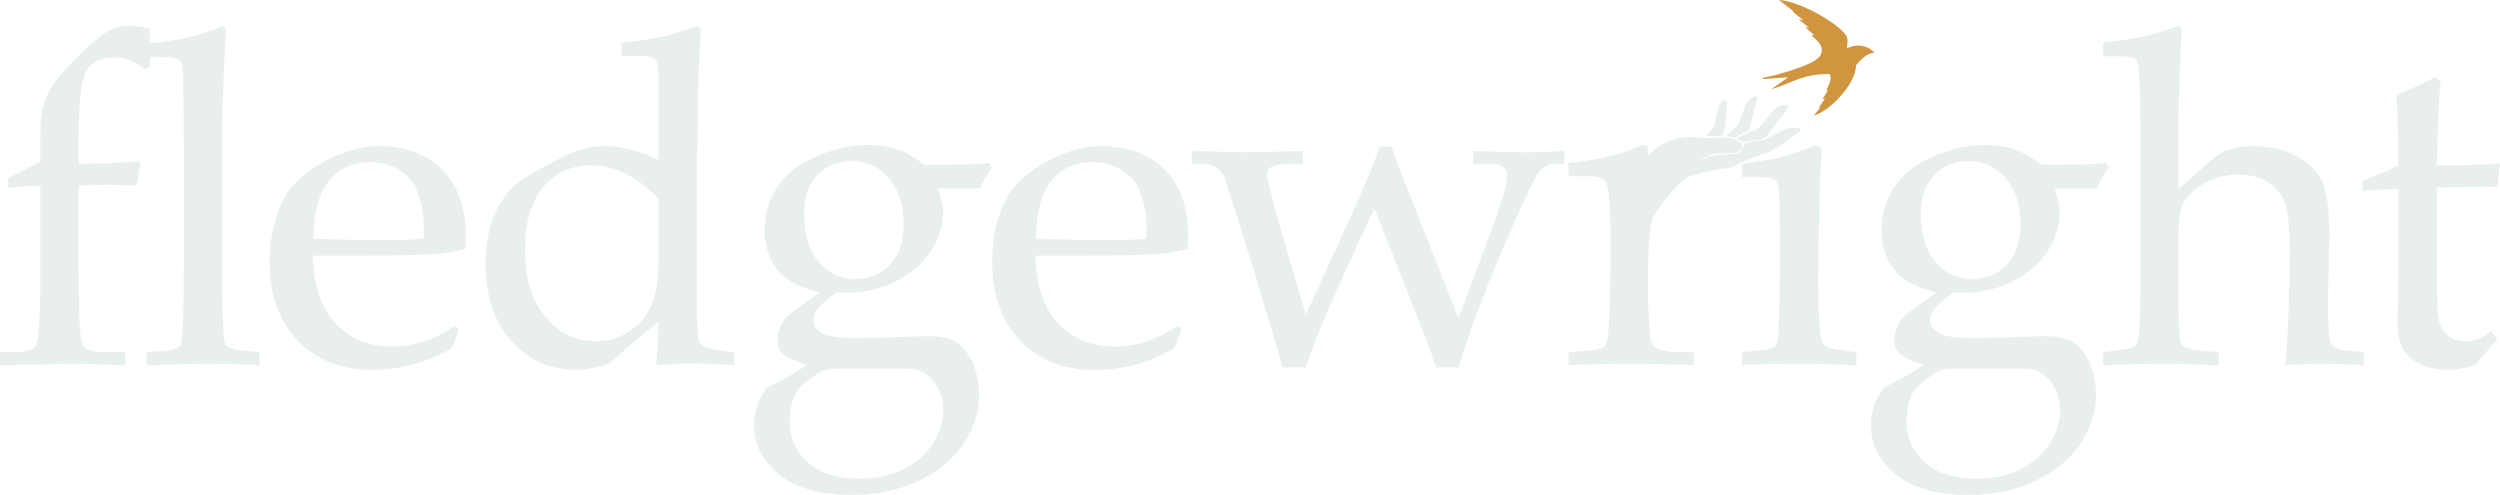
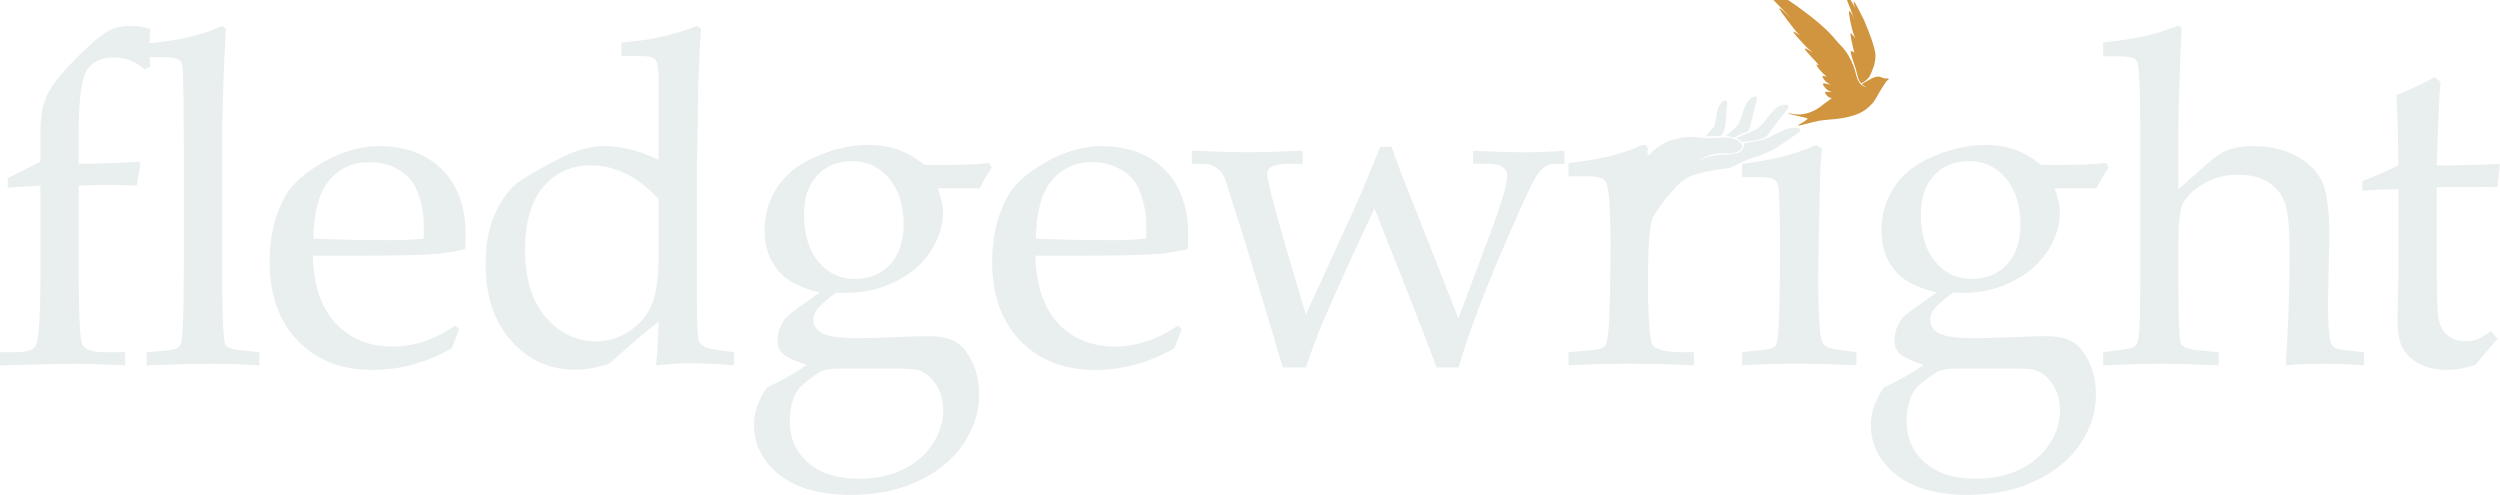
<svg xmlns="http://www.w3.org/2000/svg" version="1.1" viewBox="0 0 915.26 181.15">
  <path fill-rule="evenodd" fill="#E9EFEE" d="M82.39,125.95c-.72-2.27-1.08-11.87-1.08-28.8v-42.67c0-13.12.47-27.78,1.41-43.99l-1.41-1c-6.67,3.16-15.54,5.28-26.59,6.36.03-1.47.11-3.23.23-5.28-2.66-.72-5.07-1.08-7.24-1.08-3.27,0-5.99.64-8.15,1.91-3.27,1.89-7.85,5.9-13.72,12.06-4.44,4.6-7.39,8.59-8.86,11.97s-2.2,7.76-2.2,13.14v10.56c-4.04,2.14-8.02,4.17-11.95,6.09v3.46l11.95-.75v32.29c0,15.11-.53,23.82-1.58,26.15-.78,1.72-3.32,2.57-7.64,2.57H0v4.81l26.28-.58c3.94,0,10.45.19,19.54.58v-4.81h-7.3c-4.65,0-7.43-.91-8.34-2.74-.91-1.83-1.37-10.49-1.37-25.98v-32.29c4.87-.17,8.55-.25,11.04-.25l10.21.25,1.33-7.97-.58-.83c-5.7.5-13.03.78-22,.83v-11.06c0-12.26.98-19.96,2.95-23.13,1.96-3.16,5.27-4.74,9.92-4.74,4.2,0,7.94,1.44,11.21,4.32l2.08-.91c-.07-1.28-.13-2.44-.17-3.49h5.69c2.82,0,4.68.44,5.56,1.33.61.61.91,2.27.91,4.98l.25,10.87.08,15.94v42.42c0,17.49-.36,27.31-1.08,29.47-.44,1.33-2.24,2.13-5.4,2.41l-7.14.58v4.81c9.87-.39,17.85-.58,23.95-.58,5.49,0,11.26.19,17.3.58v-4.81l-7.06-.75c-3.27-.33-5.09-1.08-5.48-2.24ZM138.63,53.49c-6.47,0-13.14,1.91-20,5.73-6.86,3.82-11.57,7.97-14.11,12.45-3.87,6.81-5.81,14.86-5.81,24.16,0,12.17,3.44,21.82,10.33,28.93,6.89,7.11,15.95,10.67,27.18,10.67,5.15,0,10.15-.66,15.02-1.99,4.87-1.33,9.6-3.32,14.19-5.98l2.66-6.97-1.41-1.25c-3.76,2.55-7.54,4.46-11.36,5.73-3.81,1.27-7.65,1.91-11.52,1.91-8.62,0-15.58-2.82-20.89-8.47-5.3-5.64-8.09-13.92-8.37-24.82h20.72c10.5,0,18.7-.22,24.62-.66,3.32-.28,6.8-.86,10.44-1.74l.17-4.9c0-10.35-2.86-18.4-8.59-24.16-5.73-5.75-13.49-8.63-23.28-8.63ZM155.15,87.35c-3.87.39-7.89.58-12.04.58-10.35,0-19.81-.19-28.39-.58.11-9.57,2.02-16.63,5.73-21.17,3.71-4.54,8.66-6.81,14.86-6.81,3.98,0,7.5.9,10.54,2.7,3.04,1.8,5.17,4.05,6.39,6.77,1.94,4.37,2.91,8.99,2.91,13.86v4.65ZM255.97,125.2c-.55-1.05-.83-6.2-.83-15.45v-49.59l.17-7.14.33-22.1c.28-7.97.61-14.78,1-20.43l-1.5-1c-8.55,3.39-17.76,5.4-27.64,6.06v4.98h7.14c2.77,0,4.54.44,5.31,1.33.77.89,1.16,3.08,1.16,6.57v30.11c-3.54-1.71-6.98-2.99-10.32-3.82-3.34-.83-6.59-1.25-9.74-1.25-4.64,0-9.7,1.36-15.17,4.07-7.13,3.6-12.38,6.57-15.75,8.92-3.37,2.35-6.27,6.13-8.7,11.33-2.43,5.2-3.65,11.48-3.65,18.84,0,11.79,3.15,21.2,9.45,28.22,6.3,7.03,14.12,10.54,23.46,10.54,3.59,0,7.74-.77,12.43-2.32,7.29-6.56,13.29-11.65,17.99-15.29-.22,6.89-.53,12.2-.91,15.95,6.05-.5,9.55-.75,10.49-.75,5.22,0,11.24.25,18.06.75v-4.81l-5.89-.75c-3.76-.5-6.06-1.5-6.89-2.99ZM241.11,93.12c0,8.42-.86,14.6-2.57,18.54-1.71,3.94-4.42,7.13-8.12,9.6-3.7,2.47-7.76,3.7-12.18,3.7-7.24,0-13.38-2.95-18.44-8.85-5.06-5.9-7.58-14.03-7.58-24.39s2.21-17.94,6.63-23.23c4.42-5.29,10.25-7.94,17.48-7.94,4.47,0,8.77,1.03,12.89,3.08,4.12,2.05,8.08,5.13,11.89,9.23v20.28ZM345.42,60.38h-6.97c-3.32-2.66-6.57-4.54-9.75-5.64-3.18-1.11-6.88-1.66-11.08-1.66-6.64,0-13.53,1.69-20.67,5.07-5.59,2.66-9.82,6.29-12.7,10.89-2.88,4.6-4.32,9.7-4.32,15.3,0,6.37,1.94,11.61,5.81,15.71,2.93,3.05,7.71,5.4,14.35,7.07l-8.04,5.71c-2.93,1.99-4.75,3.67-5.47,5.05-1.27,2.26-1.91,4.55-1.91,6.87,0,1.93.65,3.52,1.95,4.76,1.3,1.24,4.22,2.61,8.75,4.1-3.93,2.77-8.77,5.51-14.52,8.22-3.21,4.59-4.81,9.13-4.81,13.61,0,7.25,3.07,13.35,9.21,18.3,6.14,4.95,14.91,7.43,26.31,7.43,9.35,0,17.62-1.72,24.82-5.15,7.19-3.44,12.67-7.99,16.44-13.67,3.76-5.68,5.64-11.62,5.64-17.83,0-4.43-.83-8.41-2.49-11.93-1.66-3.52-3.65-5.98-5.98-7.4-2.32-1.41-5.67-2.12-10.04-2.12-3.04,0-7.97.16-14.78.47-4.76.19-8.41.28-10.96.28-6.64,0-11.04-.61-13.2-1.82-2.16-1.21-3.24-2.86-3.24-4.96,0-1.27.48-2.56,1.45-3.88s3.27-3.33,6.91-6.03l3.9.08c6.42,0,12.4-1.4,17.94-4.2,5.54-2.8,9.8-6.49,12.79-11.06,2.99-4.58,4.48-9.33,4.48-14.27,0-2.27-.64-5.19-1.91-8.74h15.36c1.27-2.62,2.74-5.14,4.4-7.54l-.91-1.76c-3.98.5-9.57.75-16.77.75ZM300.08,136.25c1.44-.89,4.12-1.33,8.04-1.33h19.4c4.53,0,7.43.19,8.7.58,2.49.78,4.63,2.52,6.42,5.24,1.8,2.72,2.69,5.88,2.69,9.48,0,4.21-1.29,8.3-3.85,12.27-2.57,3.96-6.17,7.08-10.82,9.36-4.64,2.27-10.03,3.41-16.16,3.41-7.96,0-14.17-1.97-18.65-5.91-4.48-3.94-6.71-8.93-6.71-14.97,0-4.38.83-8.01,2.49-10.9.99-1.83,3.81-4.24,8.45-7.24ZM325.86,96.84c-3.3,3.53-7.61,5.29-12.94,5.29s-9.75-2.1-13.27-6.29-5.28-9.99-5.28-17.37c0-6.11,1.62-10.89,4.87-14.33,3.25-3.44,7.53-5.17,12.85-5.17s9.84,2.11,13.39,6.33c3.55,4.22,5.33,9.81,5.33,16.75,0,6.33-1.65,11.26-4.95,14.79ZM403.15,53.49c-6.47,0-13.14,1.91-20,5.73-6.86,3.82-11.57,7.97-14.11,12.45-3.87,6.81-5.81,14.86-5.81,24.16,0,12.17,3.44,21.82,10.33,28.93,6.89,7.11,15.95,10.67,27.18,10.67,5.15,0,10.15-.66,15.02-1.99,4.87-1.33,9.6-3.32,14.19-5.98l2.66-6.97-1.41-1.25c-3.76,2.55-7.54,4.46-11.36,5.73-3.81,1.27-7.65,1.91-11.52,1.91-8.62,0-15.58-2.82-20.89-8.47-5.3-5.64-8.09-13.92-8.37-24.82h20.72c10.5,0,18.7-.22,24.62-.66,3.32-.28,6.8-.86,10.44-1.74l.17-4.9c0-10.35-2.86-18.4-8.59-24.16-5.73-5.75-13.49-8.63-23.28-8.63ZM419.67,87.35c-3.87.39-7.89.58-12.04.58-10.35,0-19.81-.19-28.39-.58.11-9.57,2.02-16.63,5.73-21.17,3.71-4.54,8.66-6.81,14.86-6.81,3.98,0,7.5.9,10.54,2.7,3.04,1.8,5.17,4.05,6.39,6.77,1.94,4.37,2.91,8.99,2.91,13.86v4.65ZM539.34,55.15v4.81h5.48c2.38,0,4.14.39,5.27,1.16,1.13.77,1.7,1.8,1.7,3.07,0,.83-.14,1.94-.42,3.32-.72,3.37-2.3,8.4-4.73,15.09l-12.7,33.97-17.1-43.41c-2.55-6.2-5.01-12.67-7.39-19.42h-4.15c-3.49,8.75-6.58,16.16-9.3,22.25l-17.93,39.19c-9.45-31.56-14.17-48.69-14.17-51.4,0-1.22.5-2.1,1.49-2.65,1.27-.77,3.62-1.16,7.06-1.16h4.48v-4.81c-8.96.39-15.75.58-20.34.58s-11.46-.19-20.27-.58v4.81h4.15c1.83,0,3.44.48,4.86,1.45,1.41.97,2.48,2.36,3.2,4.19l5.31,16.67c5.86,18.85,11.12,36.26,15.77,52.24h8.47c2.04-6.07,4.14-11.65,6.3-16.73,4.81-11.26,11.08-25.09,18.82-41.48l10.56,26.66c5.6,14.13,9.64,24.65,12.14,31.55h8.05c3.65-12.11,8.74-25.81,15.27-41.13,7.8-18.35,12.56-28.51,14.28-30.47,1.71-1.96,3.54-2.94,5.48-2.94h3.74v-4.81c-4.54.39-9.24.58-14.11.58-5.59,0-12.01-.19-19.25-.58ZM668,126.45c-.83-.77-1.36-2.16-1.58-4.15-.5-5.09-.75-11.23-.75-18.43,0-7.69.19-19.62.58-35.78.11-4.98.36-9.55.75-13.7l-1.99-1.25c-5.04,1.97-9.15,3.36-12.33,4.18-3.18.82-8.15,1.72-14.9,2.71v4.81h6.23c2.99,0,4.91.36,5.77,1.08.86.72,1.34,1.94,1.45,3.66.28,4.66.42,11.29.42,19.89,0,12.37-.14,22.08-.42,29.13-.17,4.55-.57,7.23-1.2,8.03-.64.8-2.34,1.32-5.1,1.54l-7.14.75v4.81c6.64-.39,13.23-.58,19.76-.58s14,.19,22.08.58v-4.81l-5.64-.75c-3.15-.39-5.15-.97-5.98-1.74ZM771.98,61.39l-.91-1.76c-3.98.5-9.57.75-16.77.75h-6.97c-3.32-2.66-6.57-4.54-9.75-5.64-3.18-1.11-6.88-1.66-11.08-1.66-6.64,0-13.53,1.69-20.67,5.07-5.59,2.66-9.82,6.29-12.7,10.89-2.88,4.6-4.32,9.7-4.32,15.3,0,6.37,1.94,11.61,5.81,15.71,2.93,3.05,7.71,5.4,14.35,7.07l-8.04,5.71c-2.93,1.99-4.75,3.67-5.47,5.05-1.27,2.26-1.91,4.55-1.91,6.87,0,1.93.65,3.52,1.95,4.76,1.3,1.24,4.22,2.61,8.75,4.1-3.93,2.77-8.77,5.51-14.52,8.22-3.21,4.59-4.81,9.13-4.81,13.61,0,7.25,3.07,13.35,9.21,18.3,6.14,4.95,14.91,7.43,26.31,7.43,9.35,0,17.62-1.72,24.82-5.15,7.19-3.44,12.67-7.99,16.44-13.67,3.76-5.68,5.64-11.62,5.64-17.83,0-4.43-.83-8.41-2.49-11.93-1.66-3.52-3.65-5.98-5.98-7.4-2.32-1.41-5.67-2.12-10.04-2.12-3.04,0-7.97.16-14.78.47-4.76.19-8.41.28-10.96.28-6.64,0-11.04-.61-13.2-1.82-2.16-1.21-3.24-2.86-3.24-4.96,0-1.27.48-2.56,1.45-3.88.97-1.32,3.27-3.33,6.91-6.03l3.9.08c6.42,0,12.4-1.4,17.94-4.2,5.54-2.8,9.8-6.49,12.79-11.06,2.99-4.58,4.48-9.33,4.48-14.27,0-2.27-.64-5.19-1.91-8.74h15.36c1.27-2.62,2.74-5.14,4.4-7.54ZM708.96,136.25c1.44-.89,4.12-1.33,8.04-1.33h19.4c4.53,0,7.43.19,8.7.58,2.49.78,4.63,2.52,6.42,5.24,1.8,2.72,2.69,5.88,2.69,9.48,0,4.21-1.29,8.3-3.85,12.27-2.57,3.96-6.18,7.08-10.82,9.36-4.64,2.27-10.03,3.41-16.16,3.41-7.96,0-14.17-1.97-18.65-5.91-4.48-3.94-6.71-8.93-6.71-14.97,0-4.38.83-8.01,2.49-10.9.99-1.83,3.81-4.24,8.45-7.24ZM734.74,96.84c-3.3,3.53-7.61,5.29-12.94,5.29s-9.75-2.1-13.27-6.29c-3.52-4.19-5.28-9.99-5.28-17.37,0-6.11,1.62-10.89,4.87-14.33,3.25-3.44,7.53-5.17,12.85-5.17s9.84,2.11,13.39,6.33c3.55,4.22,5.33,9.81,5.33,16.75,0,6.33-1.65,11.26-4.95,14.79ZM854.32,126.95c-.75-.66-1.2-1.66-1.37-2.99-.44-3.21-.66-7.58-.66-13.12l.5-24.57c0-9.24-.87-15.78-2.61-19.63-1.74-3.85-4.87-7-9.38-9.46-4.51-2.46-9.84-3.69-15.98-3.69-3.49,0-6.46.44-8.92,1.33-2.46.89-4.97,2.52-7.51,4.9l-10.87,9.55v-22.22c0-4.15.14-9.98.42-17.49l.5-14.92.25-3.4c0-1.16-.44-1.74-1.33-1.74l-6.81,2.32c-5.15,1.61-12.01,2.85-20.59,3.74v5.06h5.73c3.98,0,6.23.61,6.72,1.82.77,1.77,1.16,10.04,1.16,24.8v55.99c0,10.4-.19,17.09-.58,20.07-.28,1.88-.83,3.08-1.66,3.61-.83.53-2.88.98-6.14,1.37l-5.23.66v4.81c8.85-.39,16.02-.58,21.5-.58s12.2.19,20.83.58v-4.81l-7.22-.66c-3.82-.33-6.03-1.19-6.64-2.57-.61-1.38-.91-8.66-.91-21.83v-14.44c0-7.69.5-12.56,1.49-14.61,1.44-2.88,4.04-5.41,7.8-7.6,3.76-2.19,7.94-3.28,12.53-3.28s8.19.94,11.12,2.82c2.93,1.88,4.97,4.43,6.1,7.64,1.13,3.21,1.7,9.33,1.7,18.34,0,13.45-.5,27.12-1.49,41.01,4.32-.39,8.66-.58,13.03-.58,5.09,0,10.32.19,15.69.58v-4.81l-6.31-.66c-2.49-.22-4.11-.66-4.86-1.33ZM895,68.51l15.94-.08,3.4.08.91-8.55-6.64.33c-4.26.17-9.77.25-16.52.25.5-16.1.97-26.31,1.41-30.63l-2.17-1.66c-2.84,1.66-7.48,3.85-13.93,6.56.39,9.24.61,17.82.66,25.73-4.04,1.99-8.44,3.9-13.2,5.73v3.57c4.54-.39,8.94-.58,13.2-.58v31.54l-.33,16.02c0,4.76.64,8.32,1.92,10.67,1.28,2.35,3.34,4.26,6.17,5.73,2.84,1.47,6.31,2.2,10.42,2.2,1.56,0,3.17-.17,4.84-.5s3.39-.8,5.17-1.41l8.09-9.48-2.41-2.89c-1.49,1.27-3,2.23-4.52,2.86-1.52.64-3.09.95-4.69.95-2.6,0-4.75-.66-6.43-1.99-1.69-1.33-2.81-3.19-3.36-5.57-.55-2.38-.83-7.81-.83-16.29v-32.59h2.91Z" />
  <path fill-rule="evenodd" fill="#E9EFEE" d="M634.9,50.37c.77-.41,1.53-.82,2.3-1.23.86-.34,1.71-.68,2.57-1.02,1.05-.84,1.86-5.57,2.14-6.81.43-1.87,1.51-5.18,1.4-5.56-.12-.38-.27-.29-.4-.44-4.21.01-4.86,7.3-6.57,10.43-1.47,1.34-2.95,2.68-4.42,4.02.99.2,1.99.4,2.98.6ZM635.63,50.54c.71.46,1.43.92,2.14,1.38,1.64.07,7.5-.84,8.76-1.73,1.74-2.31,3.47-4.62,5.21-6.93,1.09-1.18,3.18-3.89,3.05-4.29-.13-.4-.39-.38-.58-.58-5.05-.64-6.92,5.98-11.26,9.05-2.44,1.03-4.88,2.07-7.32,3.1ZM658.62,46.97c-4.82-1.14-8.62,2.74-12.9,4.15-2.35.45-4.71.9-7.06,1.34-.34.1-.03,2.75-2.15,3.42-4.5,1.43-9.82-.03-14,2.91-.08-.02-.16-.04-.24-.06,1.65-1.26,3.4-1.98,5.23-2.36,2.77-.58,7.12.6,9.69-1.51.29-.24.48-.73.56-1.09.08-.53-.19-1.1-.63-1.58-2.21-2.4-7.75-1.81-9.74-1.63-3.71.33-8.63-1.04-12.21-.04-3.09.59-7.21,1.53-11.54,6.41-.17-.3-.54-.23-.48-.96.02-1.05.44-1.2-.17-2.4-.18-.36-.64-.5-1.25-.5-.5,0-1.13.19-1.91.58-3.27,1.49-7,2.73-11.21,3.69-4.21.97-8.99,1.76-14.36,2.37v4.81h6.97c3.82,0,6.09.75,6.81,2.24,1.05,2.32,1.58,10.16,1.58,23.49,0,10.96-.19,20.42-.58,28.39-.22,4.54-.71,7.22-1.45,8.05-.75.83-2.53,1.36-5.35,1.58l-7.97.66v4.81c7.19-.39,14.47-.58,21.83-.58s15.61.19,24.07.58v-4.81h-4.98c-4.1,0-7.19-.58-9.3-1.74-.89-.5-1.44-1.71-1.66-3.65-.61-5.25-.91-11.72-.91-19.4,0-11.66.47-19.48,1.41-23.46.87-2.8,8.81-13.49,12.92-15.62,4.11-2.14,13.14-3.29,14.82-3.46,1.68-.17,4.54-1.98,6.8-2.97,4.42-1.61,8.34-2.47,12.61-5.54,2.26-1.63,7.28-4.83,7.32-5.31.05-.57-.3-.68-.56-.82ZM632.17,39.13c.05-.54.16-1.03.19-1.37.03-.35-.26-.87-.59-.97-.22-.03-.5.08-.73.18-2.75,1.14-2.6,7.09-3.42,9.25-1.06,1.22-2.12,2.45-3.18,3.67,1.82-.03,3.65-.07,5.47-.1,2.2-1.34,1.98-7.36,2.26-10.66Z" />
-   <path fill-rule="evenodd" fill="#D0953E" d="M676.27,17.69h-.17c.31-1.42.53-3.32-.17-4.55C673.37,8.64,658.3.17,651.3,0c1.8,1.4,3.6,2.81,5.4,4.21h-.51c1.35,1.07,2.7,2.13,4.05,3.2-.45-.11-.9-.22-1.35-.34-.06.06-.11.11-.17.17,1.24,1.01,2.47,2.02,3.71,3.03-.39-.11-.79-.22-1.18-.34-.06.06-.11.11-.17.17,1.07.95,2.14,1.91,3.21,2.86-.39-.06-.79-.11-1.18-.17,1.25,1.51,5,3.66,3.54,7.08-1.31,3.46-12.33,6.34-16.53,7.58-1.76.52-3.95.5-5.23,1.52,3.26-.22,6.52-.45,9.79-.67-2.08,1.46-4.16,2.92-6.24,4.38,7.24-2.03,11.37-5.74,21.43-5.56,1.06,2.28-.74,4.49-1.35,6.23.28-.17.56-.34.84-.51-.73,1.18-1.46,2.36-2.19,3.54.34-.11.68-.22,1.01-.34-.79,1.12-1.57,2.25-2.36,3.37.22-.06.45-.11.67-.17-.62.79-1.24,1.57-1.86,2.36-.22.22-.45.45-.67.67,5.52-1.18,15.59-11.48,15.52-18.37,1.51-1.69,3.75-4.48,6.75-4.55-2.28-2.67-6.29-3.54-9.95-1.69Z" />
+   <g fill="#D0953E" fill-rule="nonzero" transform="translate(645 -4) scale(0.056545)">
+     <path d="M823.21,581.88c-11.04-5.64-14.35-1.45-27.55-3.73-25.94-4.48-34.39-23.49-83.54.04-19.05,11.5-49,25.67-64.01,38,0,2.67,9.42,9.17,30.02,16.4-26.51-1.79-38.87-15.94-48.02-29.4-14.71-21.65-19-51.09-28-80.01-12.68-40.72-32.31-80.8-54.01-114.01-18.03-27.59-43.77-48.92-64.01-74.01-62.69-77.72-144.67-142.01-225.03-202.01C193.91,84.51,57.94-4.77,55.05,3.15c-2.89,7.92,10.9,20.83,36,37C65.66,25.47-2.01-6.45.05,1.15c2.05,7.6,36.91,31.25,56.01,50,19.09,18.76,55.13,57.17,83.01,85.01,23.86,23.82,50.08,51.44,50.08,51.44,0,0-12.34-10.59-30-28-17.66-17.41-43.96-40.18-46.08-33.44-2.12,6.74,107.01,146.01,107.01,146.01,0,0,17.14,20.15,31,30-16-8.67-49.37-33.19-48.01-26,1.36,7.19,37.54,47.69,70.07,82.43s47.67,44.33,59,53c-19.33-9-47.99-32.5-53.06-25.42-5.07,7.08,72.48,83.12,92.01,108.01-10.14-3.01-14.49-9.61-16-6-4.56,10.89,38.56,58.42,65.01,79.01-7.74.06-23.39-8.41-27-5-.2,17.74,24.01,45.86,56.01,57-6.4.42-43.15-11.81-51.96-7.6s26.1,55.01,60,54c-18.37,3.94-40.5-3.88-46.05.6-5.52,4.46,13.44,38.63,42.59,38.99.27-.12.42-.13.42.02-.14,0-.28-.01-.42-.02-2.97,1.36-21.5,18.27-35.59,27.02-16.57,10.97-32.15,25.38-48.01,36-103.43,69.27-185.37,35.62-197.02,35-7.99,7.88,126.15,28.83,124.08,36.39s-62.81,40.68-65.07,44.62c17.61,1.03,87.07-21.94,136.02-31s98.45-8.12,150.02-17c68.39-11.78,126.84-30.2,169.02-68,16.78-15.04,35.67-32.87,47.01-53,20.75-36.86,43.88-77.09,70.76-115.53.76-3.27,18.98-16.32,18.32-17.79Z" />
+     <path d="M735.6,418.29c-11.42-77.75-75.29-220.36-75.29-220.36,0,0-58.45-121.27-64.18-116.88-5.72,4.39,10.15,43.92,10.15,43.92,0,0-71.8-128.74-72.14-108.37-.34,20.37,51.07,131.18,71,200-16.03-54.01-34.71-76.37-39.89-73.87-5.18,2.5,18.73,145.8,42.39,175.62-26.76-26.28-26.71-32.69-32.5-31.75-5.77.93,11.55,75.73,24,128-4.79-11.59-15.15-11.56-22.25-12.99-6.76,5.44,12.08,57.4,28.25,104.99,16.17,47.6,13.76,74.2,37.43,103.98,2.15-.97,27.37-12.43,43.57-29.98s18.84-27.65,39-81c6.18-16.35,13.79-58.61,10.46-81.32Z" />
+   </g>
</svg>
